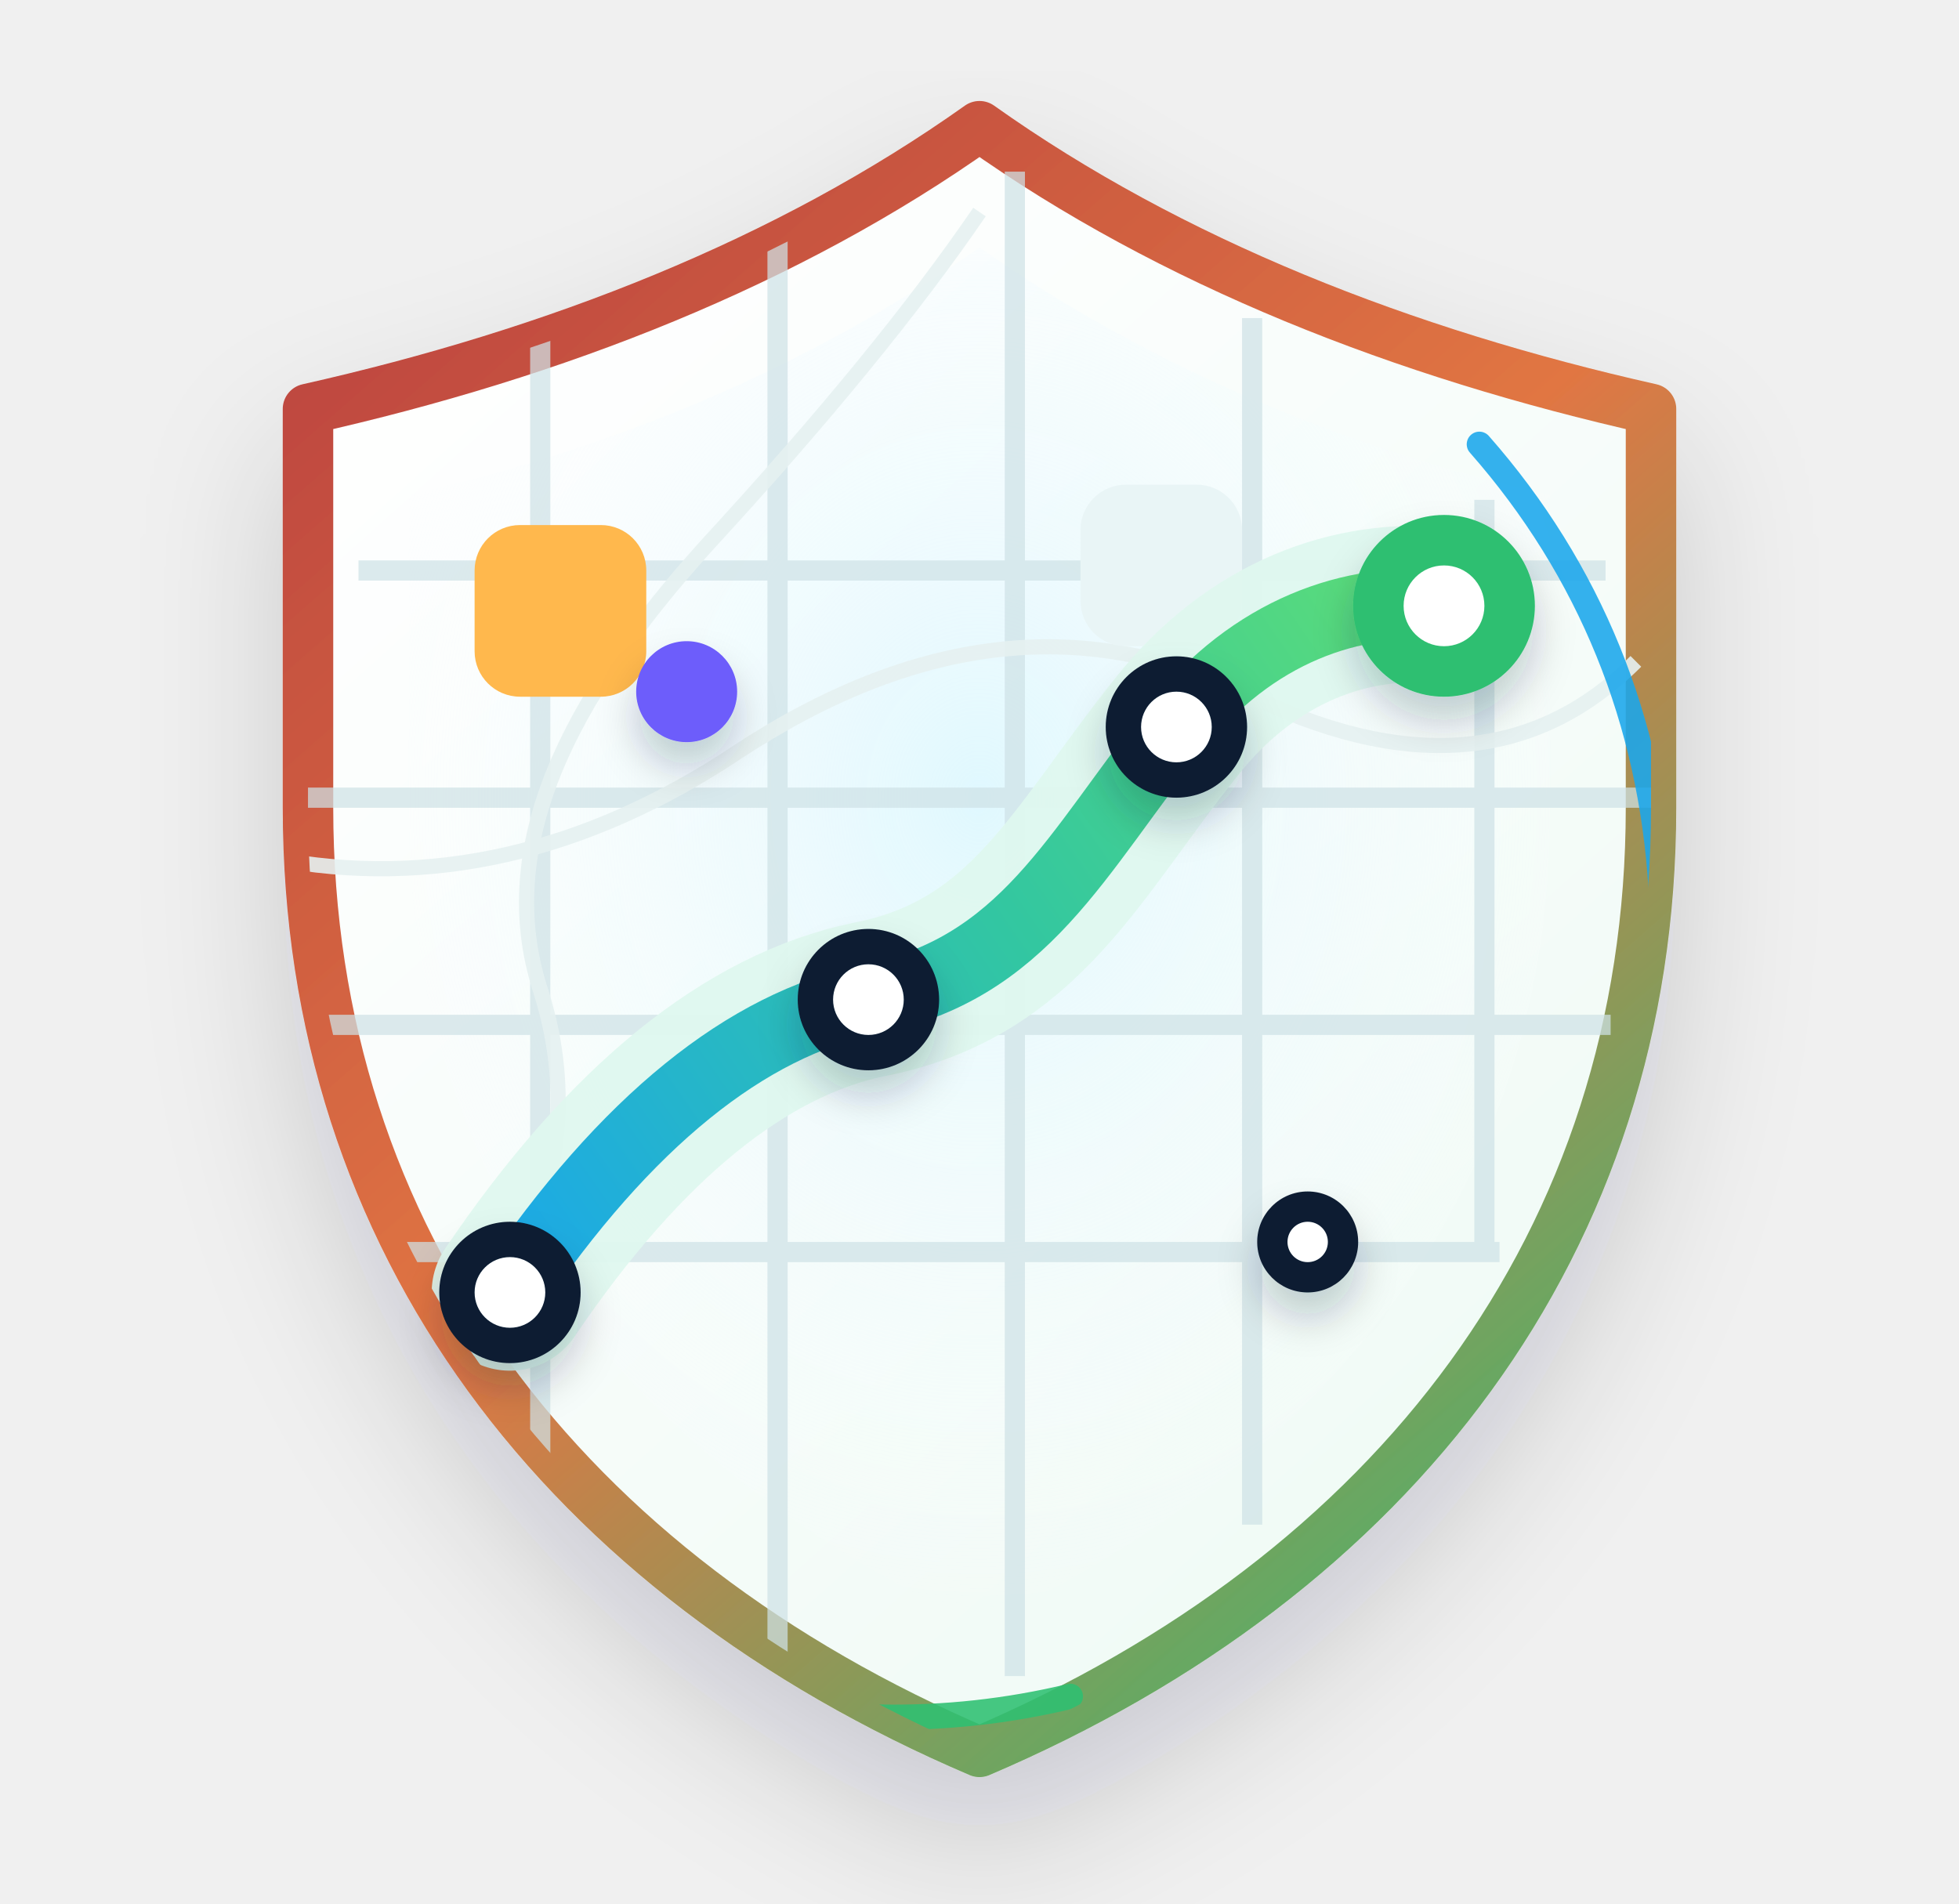
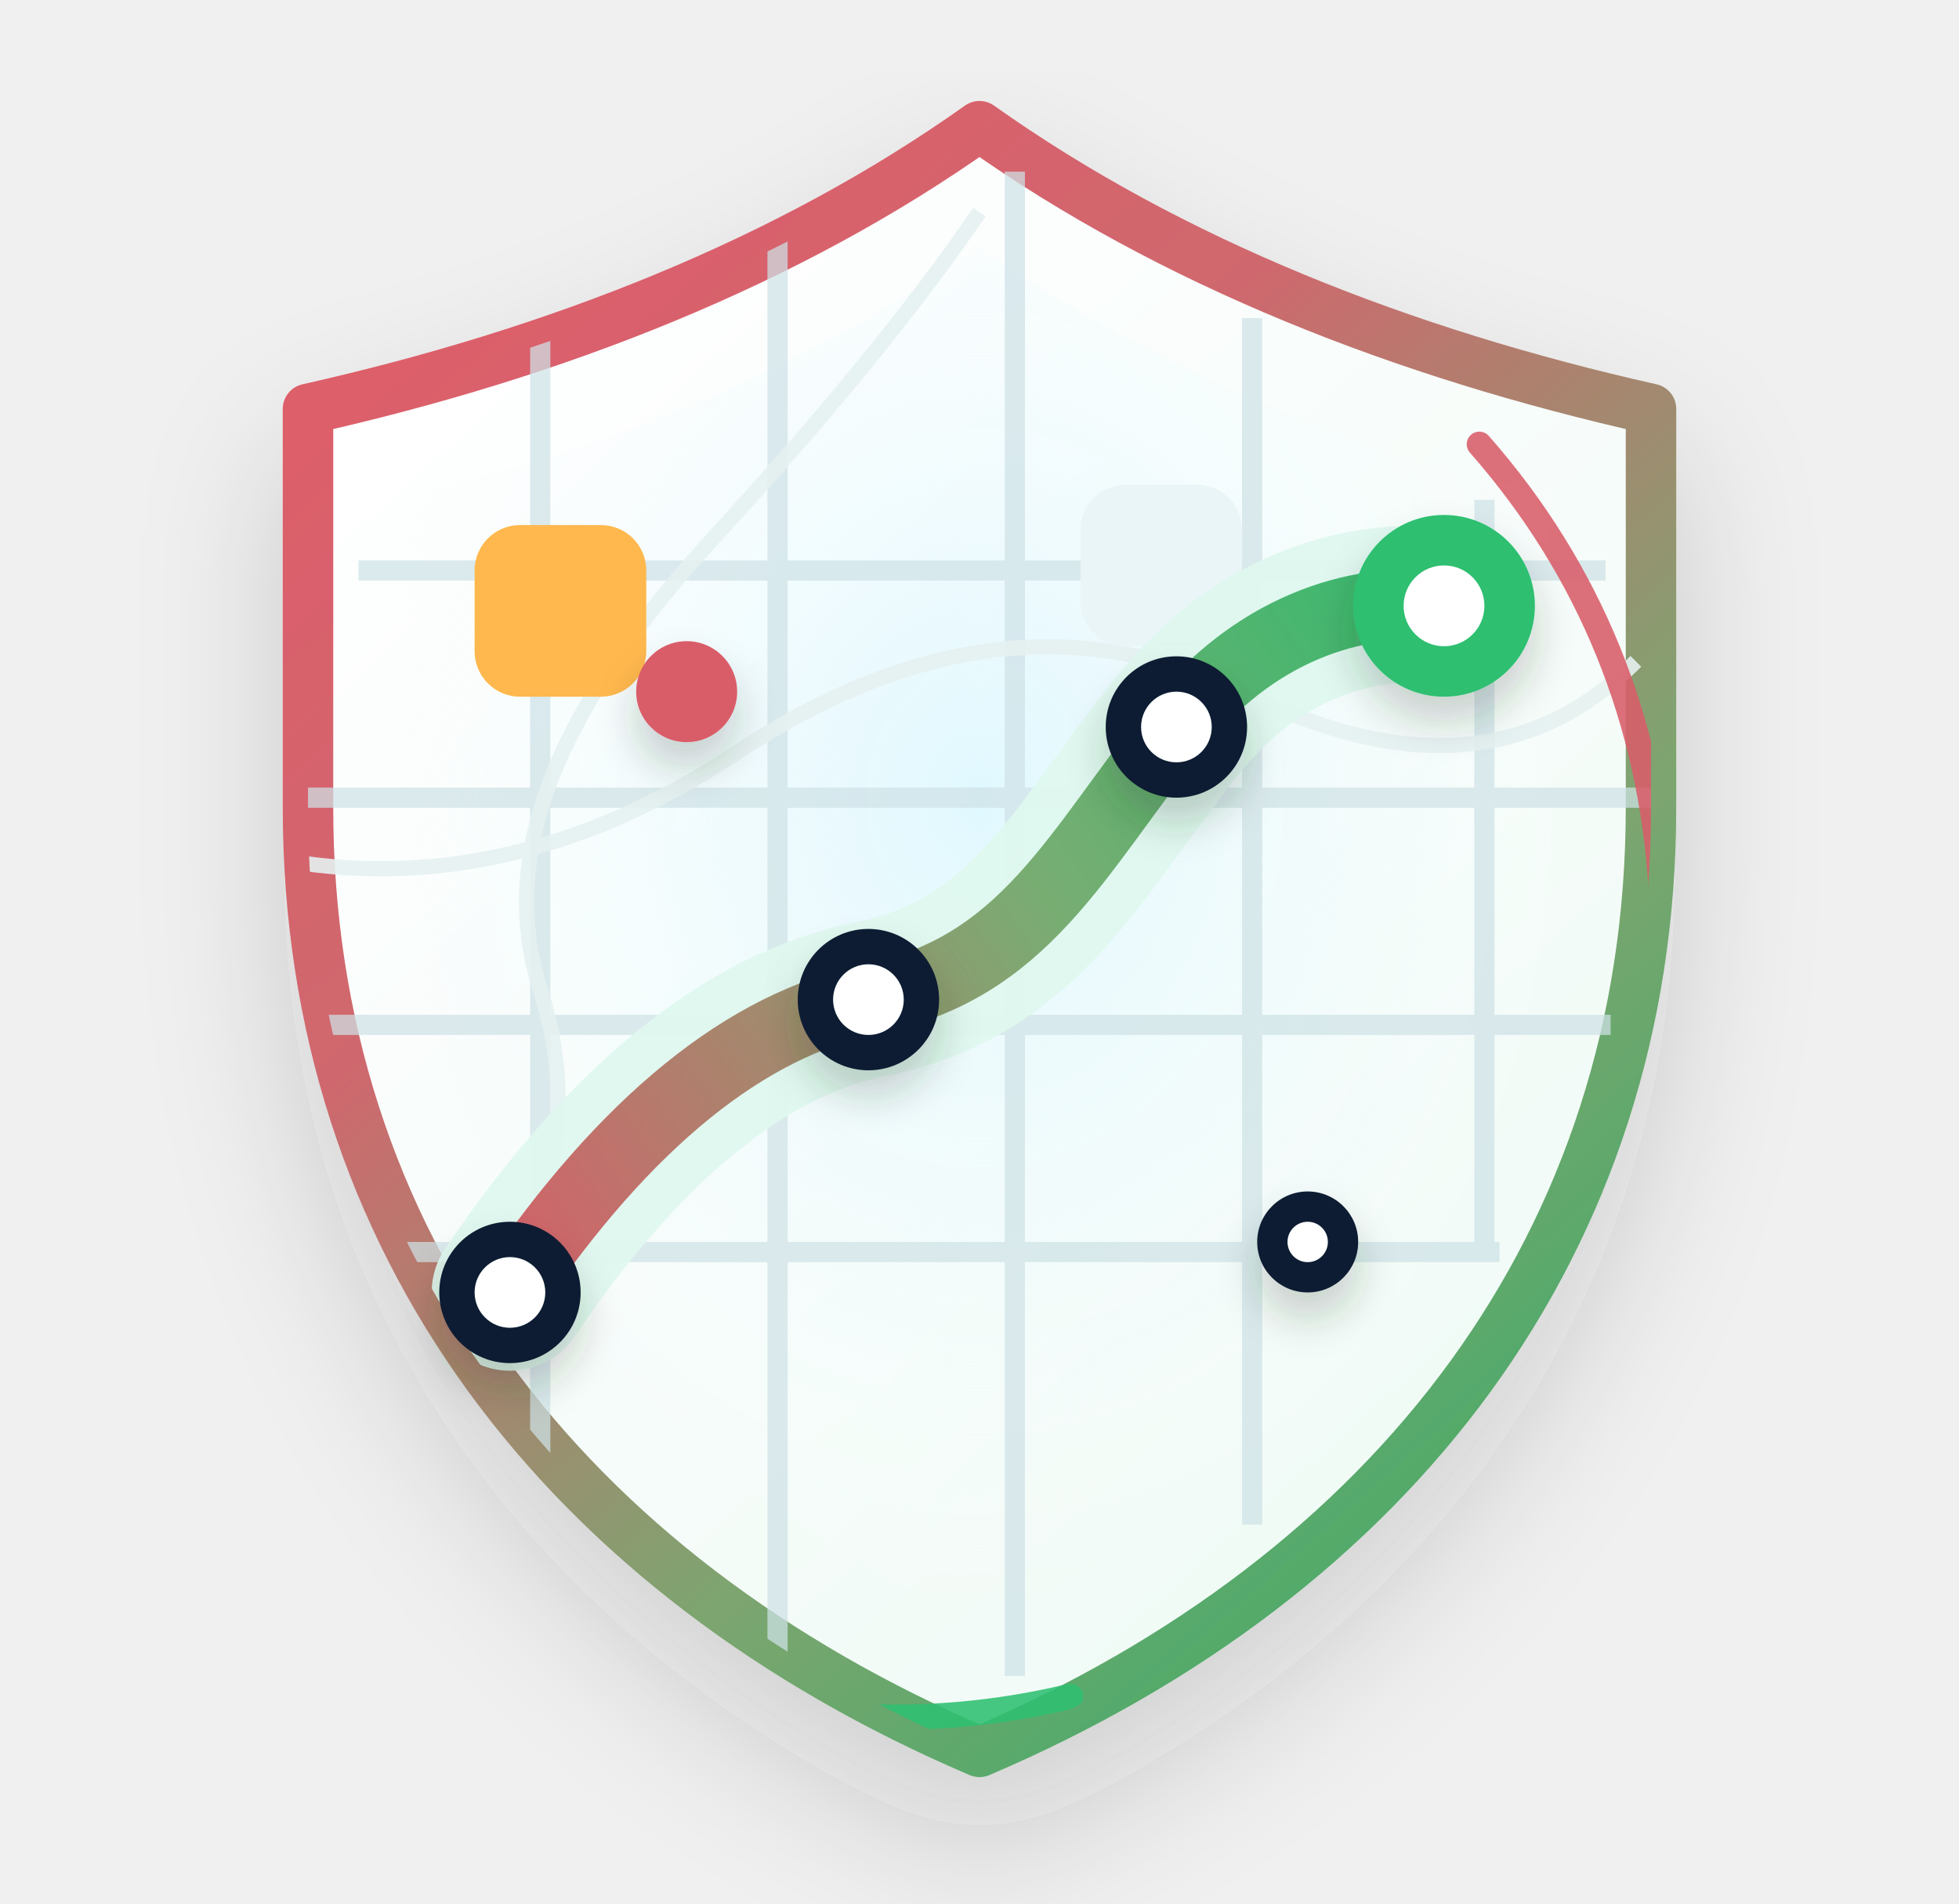
<svg xmlns="http://www.w3.org/2000/svg" width="388" height="377" viewBox="0 0 388 377" role="img" aria-labelledby="title desc">
  <defs>
    <linearGradient id="boundaryGradient" x1="62" y1="36" x2="326" y2="338" gradientUnits="userSpaceOnUse">
-       <stop offset="0" stop-color="#B9403F" />
-       <stop offset="0.48" stop-color="#E17643" />
-       <stop offset="1" stop-color="#2FBF71" />
+       <stop offset="0" stop-color="#E15B6A" />
+       <stop offset="0.34" stop-color="#CF686E" />
+       <stop offset="0.66" stop-color="#7DA56F" />
+       <stop offset="1" stop-color="#2FAE68" />
    </linearGradient>
    <linearGradient id="policyGradient" x1="94" y1="253" x2="286" y2="119" gradientUnits="userSpaceOnUse">
-       <stop offset="0" stop-color="#1AA7EC" />
-       <stop offset="0.55" stop-color="#33C7A0" />
-       <stop offset="1" stop-color="#5DDD78" />
+       <stop offset="0" stop-color="#D95D69" />
+       <stop offset="0.58" stop-color="#78AD72" />
+       <stop offset="1" stop-color="#38B96E" />
    </linearGradient>
    <linearGradient id="fieldGradient" x1="74" y1="58" x2="307" y2="318" gradientUnits="userSpaceOnUse">
      <stop offset="0" stop-color="#FFFFFF" />
      <stop offset="1" stop-color="#EFFAF5" />
    </linearGradient>
    <radialGradient id="glow" cx="50%" cy="40%" r="60%">
      <stop offset="0" stop-color="#DDF7FF" stop-opacity="0.9" />
      <stop offset="1" stop-color="#FFFFFF" stop-opacity="0" />
    </radialGradient>
    <filter id="softShadow" x="-22%" y="-18%" width="144%" height="140%" color-interpolation-filters="sRGB">
-       <feDropShadow dx="0" dy="14" stdDeviation="14" flood-color="#081D33" flood-opacity="0.16" />
+       <feDropShadow dx="0" dy="14" stdDeviation="14" flood-color="#203229" flood-opacity="0.16" />
    </filter>
    <filter id="nodeShadow" x="-40%" y="-40%" width="180%" height="180%" color-interpolation-filters="sRGB">
-       <feDropShadow dx="0" dy="5" stdDeviation="4" flood-color="#081D33" flood-opacity="0.22" />
+       <feDropShadow dx="0" dy="5" stdDeviation="4" flood-color="#203229" flood-opacity="0.22" />
    </filter>
    <clipPath id="safeField">
      <path d="M194 25C232 52 278 70 327 81V160C327 246 276 312 194 347C112 312 61 246 61 160V81C110 70 156 52 194 25Z" />
    </clipPath>
  </defs>
  <g filter="url(#softShadow)">
    <path d="M194 25C232 52 278 70 327 81V160C327 246 276 312 194 347C112 312 61 246 61 160V81C110 70 156 52 194 25Z" fill="url(#fieldGradient)" stroke="url(#boundaryGradient)" stroke-width="10" stroke-linejoin="round" />
    <path d="M194 49C228 73 267 89 307 98V161C307 232 267 288 194 322C121 288 81 232 81 161V98C121 89 160 73 194 49Z" fill="url(#glow)" />
  </g>
  <g clip-path="url(#safeField)">
    <path d="M71 113H318M55 158H329M47 203H319M62 248H297M107 65V318M154 42V337M201 34V332M248 63V302M294 99V247" fill="none" stroke="#CFE2E6" stroke-width="4" opacity="0.72" />
    <path d="M72 292C106 258 117 227 107 196C98 168 112 139 140 108C163 83 181 61 194 42M54 170C85 176 116 169 146 149C181 126 214 122 246 137C278 153 304 151 324 131" fill="none" stroke="#E6F1F1" stroke-width="3" opacity="0.9" />
    <rect x="94" y="104" width="34" height="34" rx="9" fill="#FFB84D" />
    <rect x="214" y="96" width="32" height="32" rx="9" fill="#E9F5F6" />
    <path d="M101 256C124 222 148 203 172 198C203 192 213 169 233 144C248 125 268 118 286 120" fill="none" stroke="#DFF8EF" stroke-width="31" stroke-linecap="round" stroke-linejoin="round" opacity="0.94" />
    <path d="M101 256C124 222 148 203 172 198C203 192 213 169 233 144C248 125 268 118 286 120" fill="none" stroke="url(#policyGradient)" stroke-width="14" stroke-linecap="round" stroke-linejoin="round" />
  </g>
  <g filter="url(#nodeShadow)">
    <circle cx="101" cy="256" r="14" fill="#081D33" />
    <circle cx="101" cy="256" r="7" fill="#FFFFFF" />
    <circle cx="172" cy="198" r="14" fill="#081D33" />
    <circle cx="172" cy="198" r="7" fill="#FFFFFF" />
    <circle cx="233" cy="144" r="14" fill="#081D33" />
    <circle cx="233" cy="144" r="7" fill="#FFFFFF" />
    <circle cx="286" cy="120" r="18" fill="#2FBF71" />
    <circle cx="286" cy="120" r="8" fill="#FFFFFF" />
-     <circle cx="136" cy="137" r="10" fill="#6D5DFB" />
+     <circle cx="136" cy="137" r="10" fill="#D95D69" />
    <circle cx="259" cy="246" r="10" fill="#081D33" />
    <circle cx="259" cy="246" r="4" fill="#FFFFFF" />
  </g>
  <g clip-path="url(#safeField)" opacity="0.88">
    <path d="M73 303C113 333 162 348 212 336" fill="none" stroke="#2FBF71" stroke-width="5" stroke-linecap="round" />
-     <path d="M293 88C315 113 327 143 329 176" fill="none" stroke="#1AA7EC" stroke-width="5" stroke-linecap="round" />
+     <path d="M293 88C315 113 327 143 329 176" fill="none" stroke="#D95D69" stroke-width="5" stroke-linecap="round" />
  </g>
</svg>
